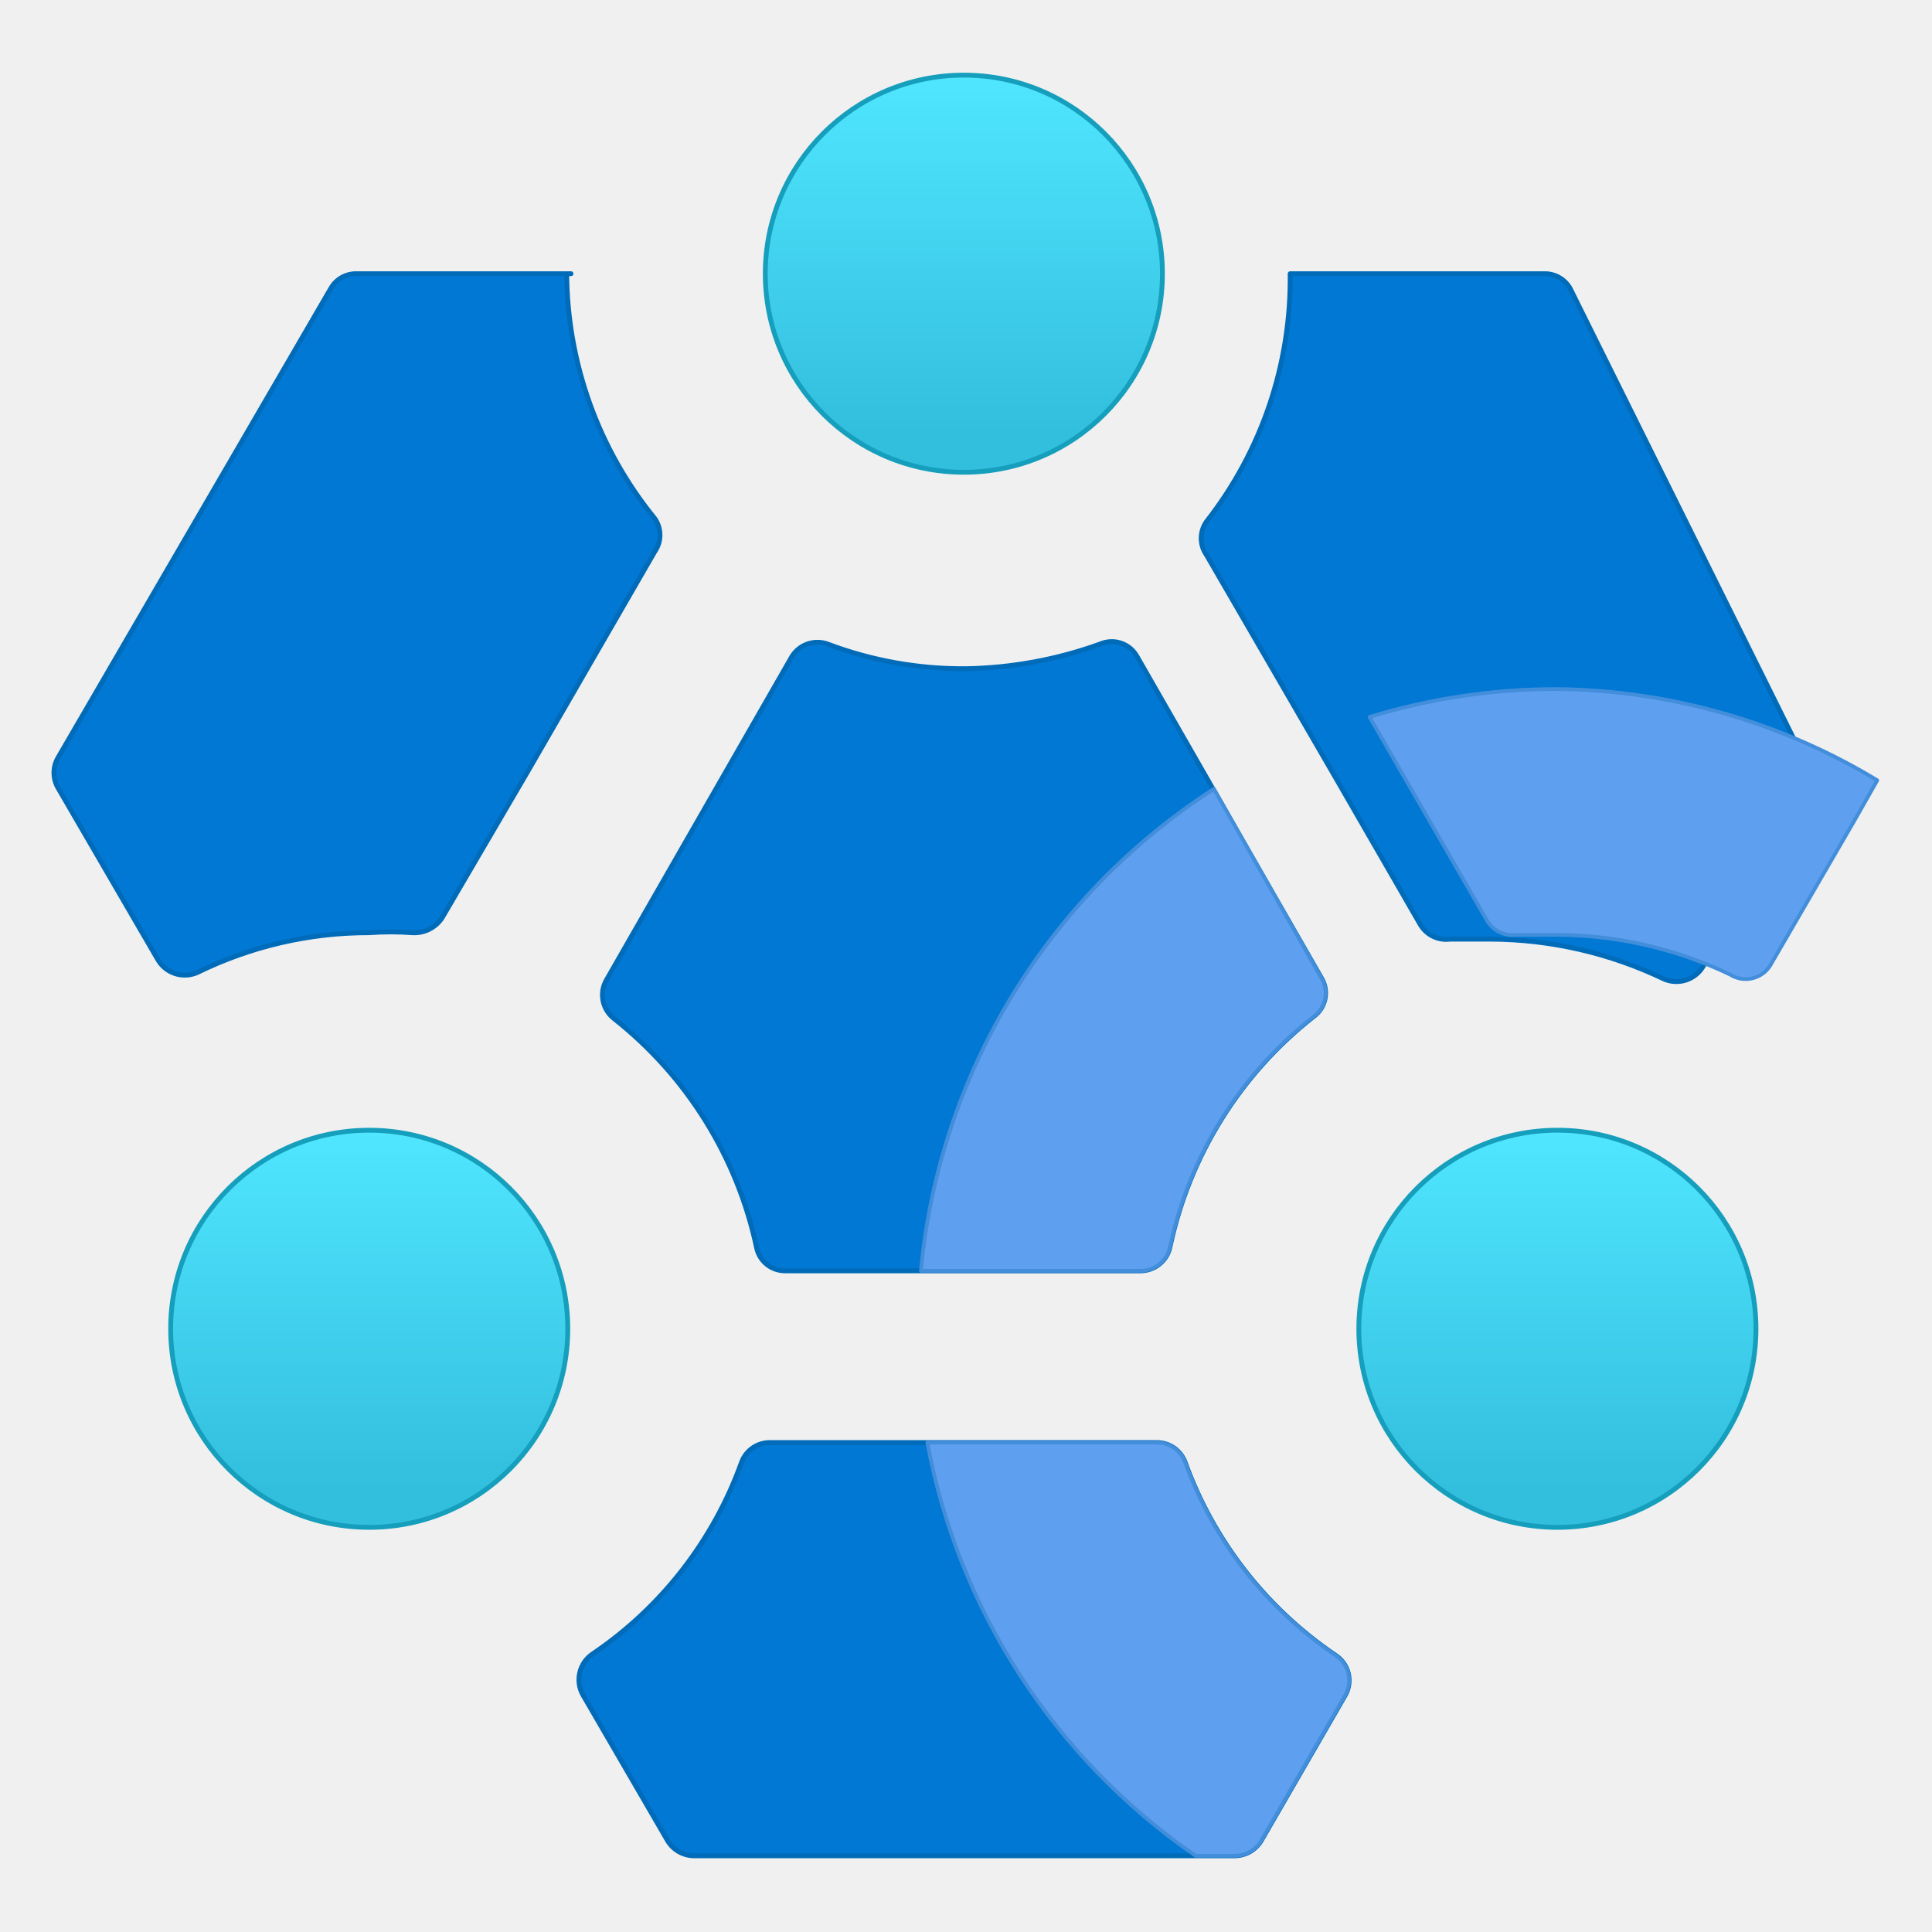
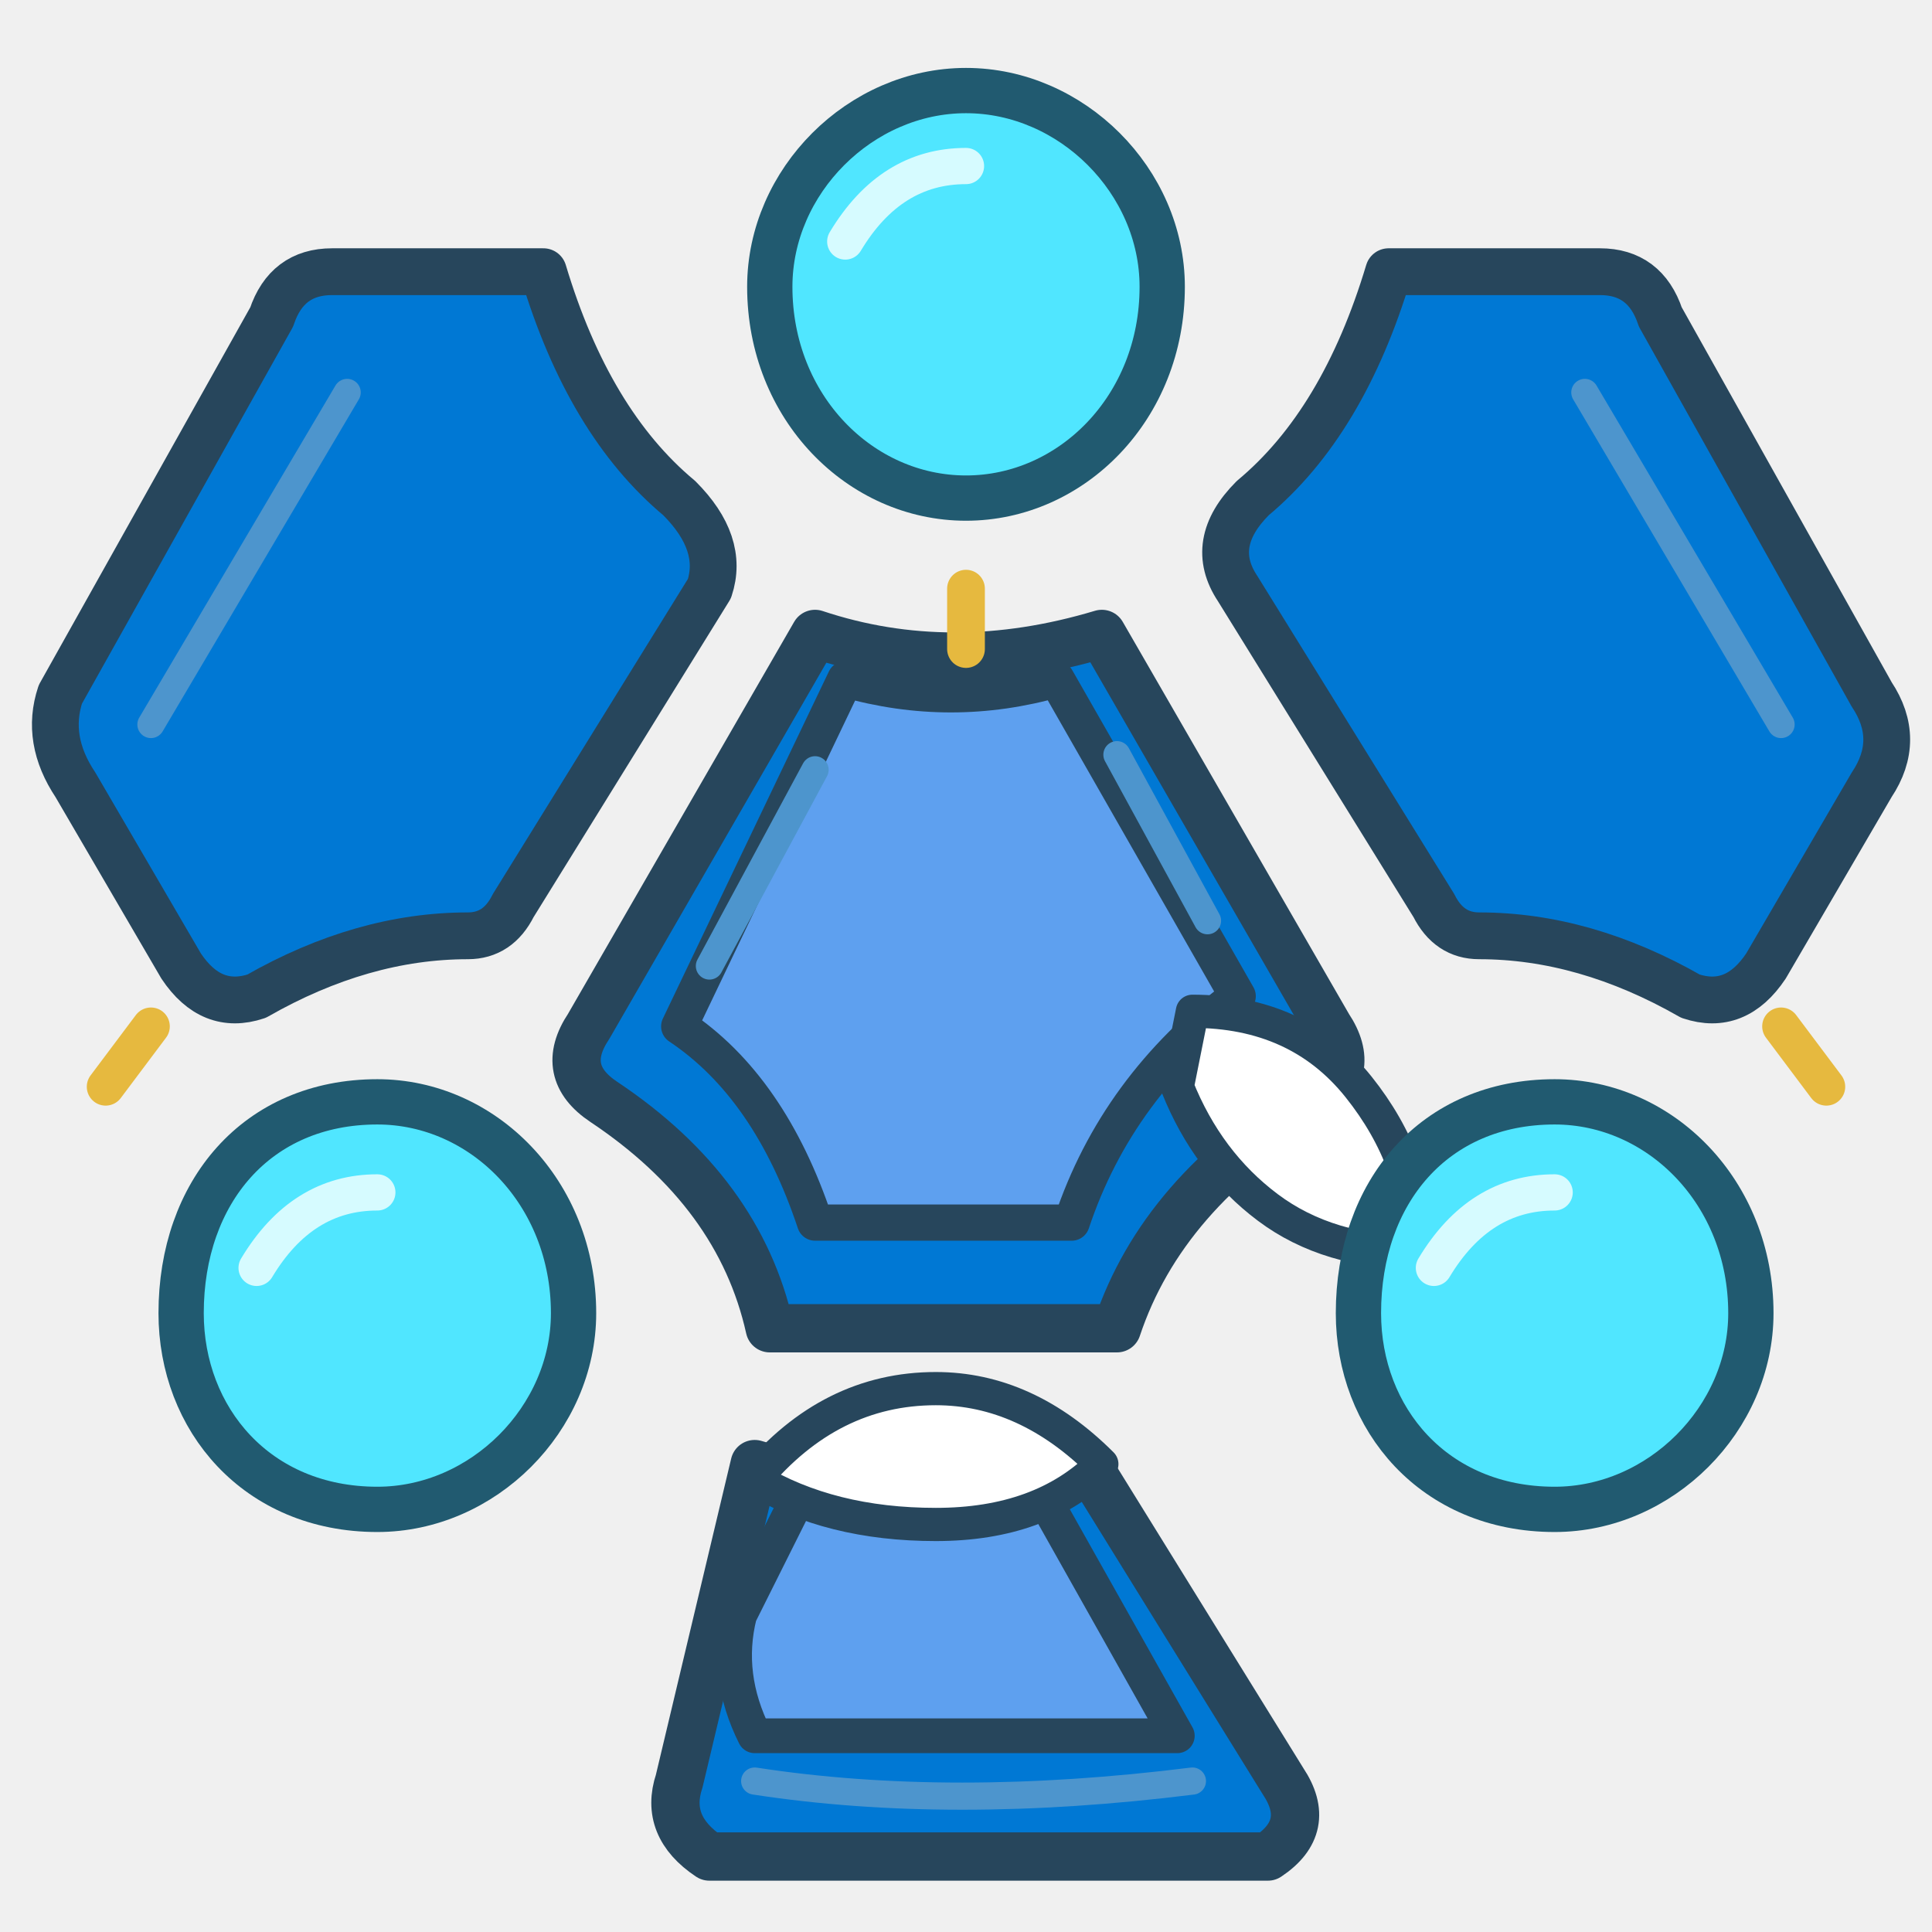
- <svg xmlns="http://www.w3.org/2000/svg" width="128" height="128" viewBox="0 0 128 128">
-   <defs>
-     <linearGradient id="nodeLeft" x1="3.44" y1="14.22" x2="3.44" y2="10.54" gradientUnits="userSpaceOnUse">
-       <stop offset=".09" stop-color="#32bedd" />
-       <stop offset="1" stop-color="#50e6ff" />
-     </linearGradient>
-     <linearGradient id="nodeRight" x1="14.51" y1="14.22" x2="14.51" y2="10.54" gradientUnits="userSpaceOnUse">
-       <stop offset=".09" stop-color="#32bedd" />
-       <stop offset="1" stop-color="#50e6ff" />
-     </linearGradient>
-     <linearGradient id="nodeTop" x1="8.98" y1="4.4" x2="8.98" y2=".71" gradientUnits="userSpaceOnUse">
-       <stop offset=".09" stop-color="#32bedd" />
-       <stop offset="1" stop-color="#50e6ff" />
-     </linearGradient>
-   </defs>
-   <g transform="scale(7.111111)">
-     <path d="M7.32 11.84h3.31a.28.28 0 0 0 .27-.22 3.7 3.7 0 0 1 1.34-2.15.27.27 0 0 0 .07-.36l-1.72-3A.27.27 0 0 0 10.25 6 3.87 3.87 0 0 1 9 6.23 3.56 3.56 0 0 1 7.71 6a.28.28 0 0 0-.34.13l-1.72 3a.28.28 0 0 0 .07.36 3.7 3.7 0 0 1 1.33 2.14.27.27 0 0 0 .27.21Z              M5.32 2.55h-2a.27.27 0 0 0-.24.14L.54 7.06a.28.28 0 0 0 0 .28l.93 1.6a.29.29 0 0 0 .37.12 3.62 3.62 0 0 1 1.6-.37 2.69 2.69 0 0 1 .4 0 .31.31 0 0 0 .28-.14L4.91 7.2 6.1 5.14a.27.27 0 0 0 0-.31 3.65 3.65 0 0 1-.82-2.28Z              M12.39 2.55h2a.27.27 0 0 1 .24.14l2.17 4.37a.28.28 0 0 1 0 .28L15.87 9a.29.29 0 0 1-.37.12 3.77 3.77 0 0 0-1.61-.37l-.38 0a.28.28 0 0 1-.28-.14l-.79-1.37-1.2-2.07a.27.27 0 0 1 0-.31 3.67 3.67 0 0 0 .78-2.31Z              M10.77 13.44H7.18a.28.28 0 0 0-.27.18 3.64 3.64 0 0 1-1.39 1.79.29.29 0 0 0-.09.38l.79 1.36a.29.29 0 0 0 .24.14h5.05a.29.29 0 0 0 .24-.14l.78-1.35a.28.28 0 0 0-.09-.38 3.68 3.68 0 0 1-1.4-1.8.28.28 0 0 0-.27-.18Z" fill="#0078d4" stroke="#006bb8" stroke-width=".045" stroke-linejoin="round" />
-     <circle cx="3.44" cy="12.38" r="1.85" fill="url(#nodeLeft)" stroke="#159fbd" stroke-width=".045" />
-     <circle cx="14.51" cy="12.38" r="1.85" fill="url(#nodeRight)" stroke="#159fbd" stroke-width=".045" />
-     <circle cx="8.98" cy="2.55" r="1.85" fill="url(#nodeTop)" stroke="#159fbd" stroke-width=".045" />
-     <path d="M14.51 6.42a5.93 5.93 0 0 0-1.75.26l.3.52.79 1.37a.28.28 0 0 0 .28.14l.38 0a3.77 3.77 0 0 1 1.61.37A.27.27 0 0 0 16.49 9l.79-1.36.21-.37a5.88 5.88 0 0 0-2.98-.85Z              M10.9 11.62a3.7 3.7 0 0 1 1.34-2.15.27.27 0 0 0 .07-.36l-1-1.76a6 6 0 0 0-2.73 4.49h2.06a.28.28 0 0 0 .26-.22Z              M11.04 13.62a.28.28 0 0 0-.27-.18H8.64a6 6 0 0 0 2.5 3.85h.37a.29.29 0 0 0 .24-.14l.78-1.35a.28.28 0 0 0-.09-.38 3.68 3.68 0 0 1-1.4-1.8Z" fill="#5ea0ef" stroke="#438edb" stroke-width=".035" stroke-linejoin="round" />
+ <svg xmlns="http://www.w3.org/2000/svg" width="128" height="128" viewBox="0 0 128 128" fill="none" stroke-linecap="round" stroke-linejoin="round">
+   <path d="M36 18            L22 18            Q19 18 18 21            L4 46            Q3 49 5 52            L12 64            Q14 67 17 66            Q24 62 31 62            Q33 62 34 60            L47 39            Q48 36 45 33            Q39 28 36 18 Z" fill="#0078D4" stroke="#27465C" stroke-width="3.1" />
+   <path d="M92 18            L106 18            Q109 18 110 21            L124 46            Q126 49 124 52            L117 64            Q115 67 112 66            Q105 62 98 62            Q96 62 95 60            L82 39            Q80 36 83 33            Q89 28 92 18 Z" fill="#0078D4" stroke="#27465C" stroke-width="3.1" />
+   <path d="M54 42            Q63 45 73 42            L88 68            Q90 71 87 73            Q77 79 74 88            L51 88            Q49 79 40 73            Q37 71 39 68            Z" fill="#0078D4" stroke="#27465C" stroke-width="3.2" />
+   <path d="M56 45            Q63 47 70 45            L82 66            Q74 72 71 81            L54 81            Q51 72 45 68 Z" fill="#5EA0EF" stroke="#27465C" stroke-width="2.4" />
+   <path d="M79 67            Q86 67 90 72            Q94 77 94 83            Q88 83 84 80            Q80 77 78 72 Z" fill="#FFFFFF" stroke="#27465C" stroke-width="2.2" />
+   <path d="M50 97            Q60 100 72 97            L85 118            Q87 121 84 123            L47 123            Q44 121 45 118 Z" fill="#0078D4" stroke="#27465C" stroke-width="3.2" />
+   <path d="M53 99            Q61 101 69 99            L78 115            L50 115            Q48 111 49 107 Z" fill="#5EA0EF" stroke="#27465C" stroke-width="2.3" />
+   <path d="M50 98            Q55 92 62 92            Q68 92 73 97            Q69 101 62 101            Q55 101 50 98 Z" fill="#FFFFFF" stroke="#27465C" stroke-width="2.2" />
+   <path d="M64 6            C71 6 77 12 77 19            C77 27 71 33 64 33            C57 33 51 27 51 19            C51 12 57 6 64 6 Z" fill="#50E6FF" stroke="#215A70" stroke-width="3" />
+   <path d="M25 73            C32 73 38 79 38 87            C38 94 32 100 25 100            C17 100 12 94 12 87            C12 79 17 73 25 73 Z" fill="#50E6FF" stroke="#215A70" stroke-width="3" />
+   <path d="M103 73            C110 73 116 79 116 87            C116 94 110 100 103 100            C95 100 90 94 90 87            C90 79 95 73 103 73 Z" fill="#50E6FF" stroke="#215A70" stroke-width="3" />
+   <g stroke="#D6FBFF" stroke-width="2.4">
+     <path d="M56 16 Q59 11 64 11" />
+     <path d="M17 84 Q20 79 25 79" />
+     <path d="M95 84 Q98 79 103 79" />
+   </g>
+   <g stroke="#4D95CD" stroke-width="1.8">
+     <path d="M23 26 L10 48" />
+     <path d="M105 26 L118 48" />
+     <path d="M54 51 L47 64" />
+     <path d="M74 50 L80 61" />
+     <path d="M50 118 Q63 120 79 118" />
+   </g>
+   <g stroke="#E6B93F" stroke-width="2.5">
+     <path d="M64 39 L64 43" />
+     <path d="M10 68 L7 72" />
+     <path d="M118 68 L121 72" />
  </g>
</svg>
